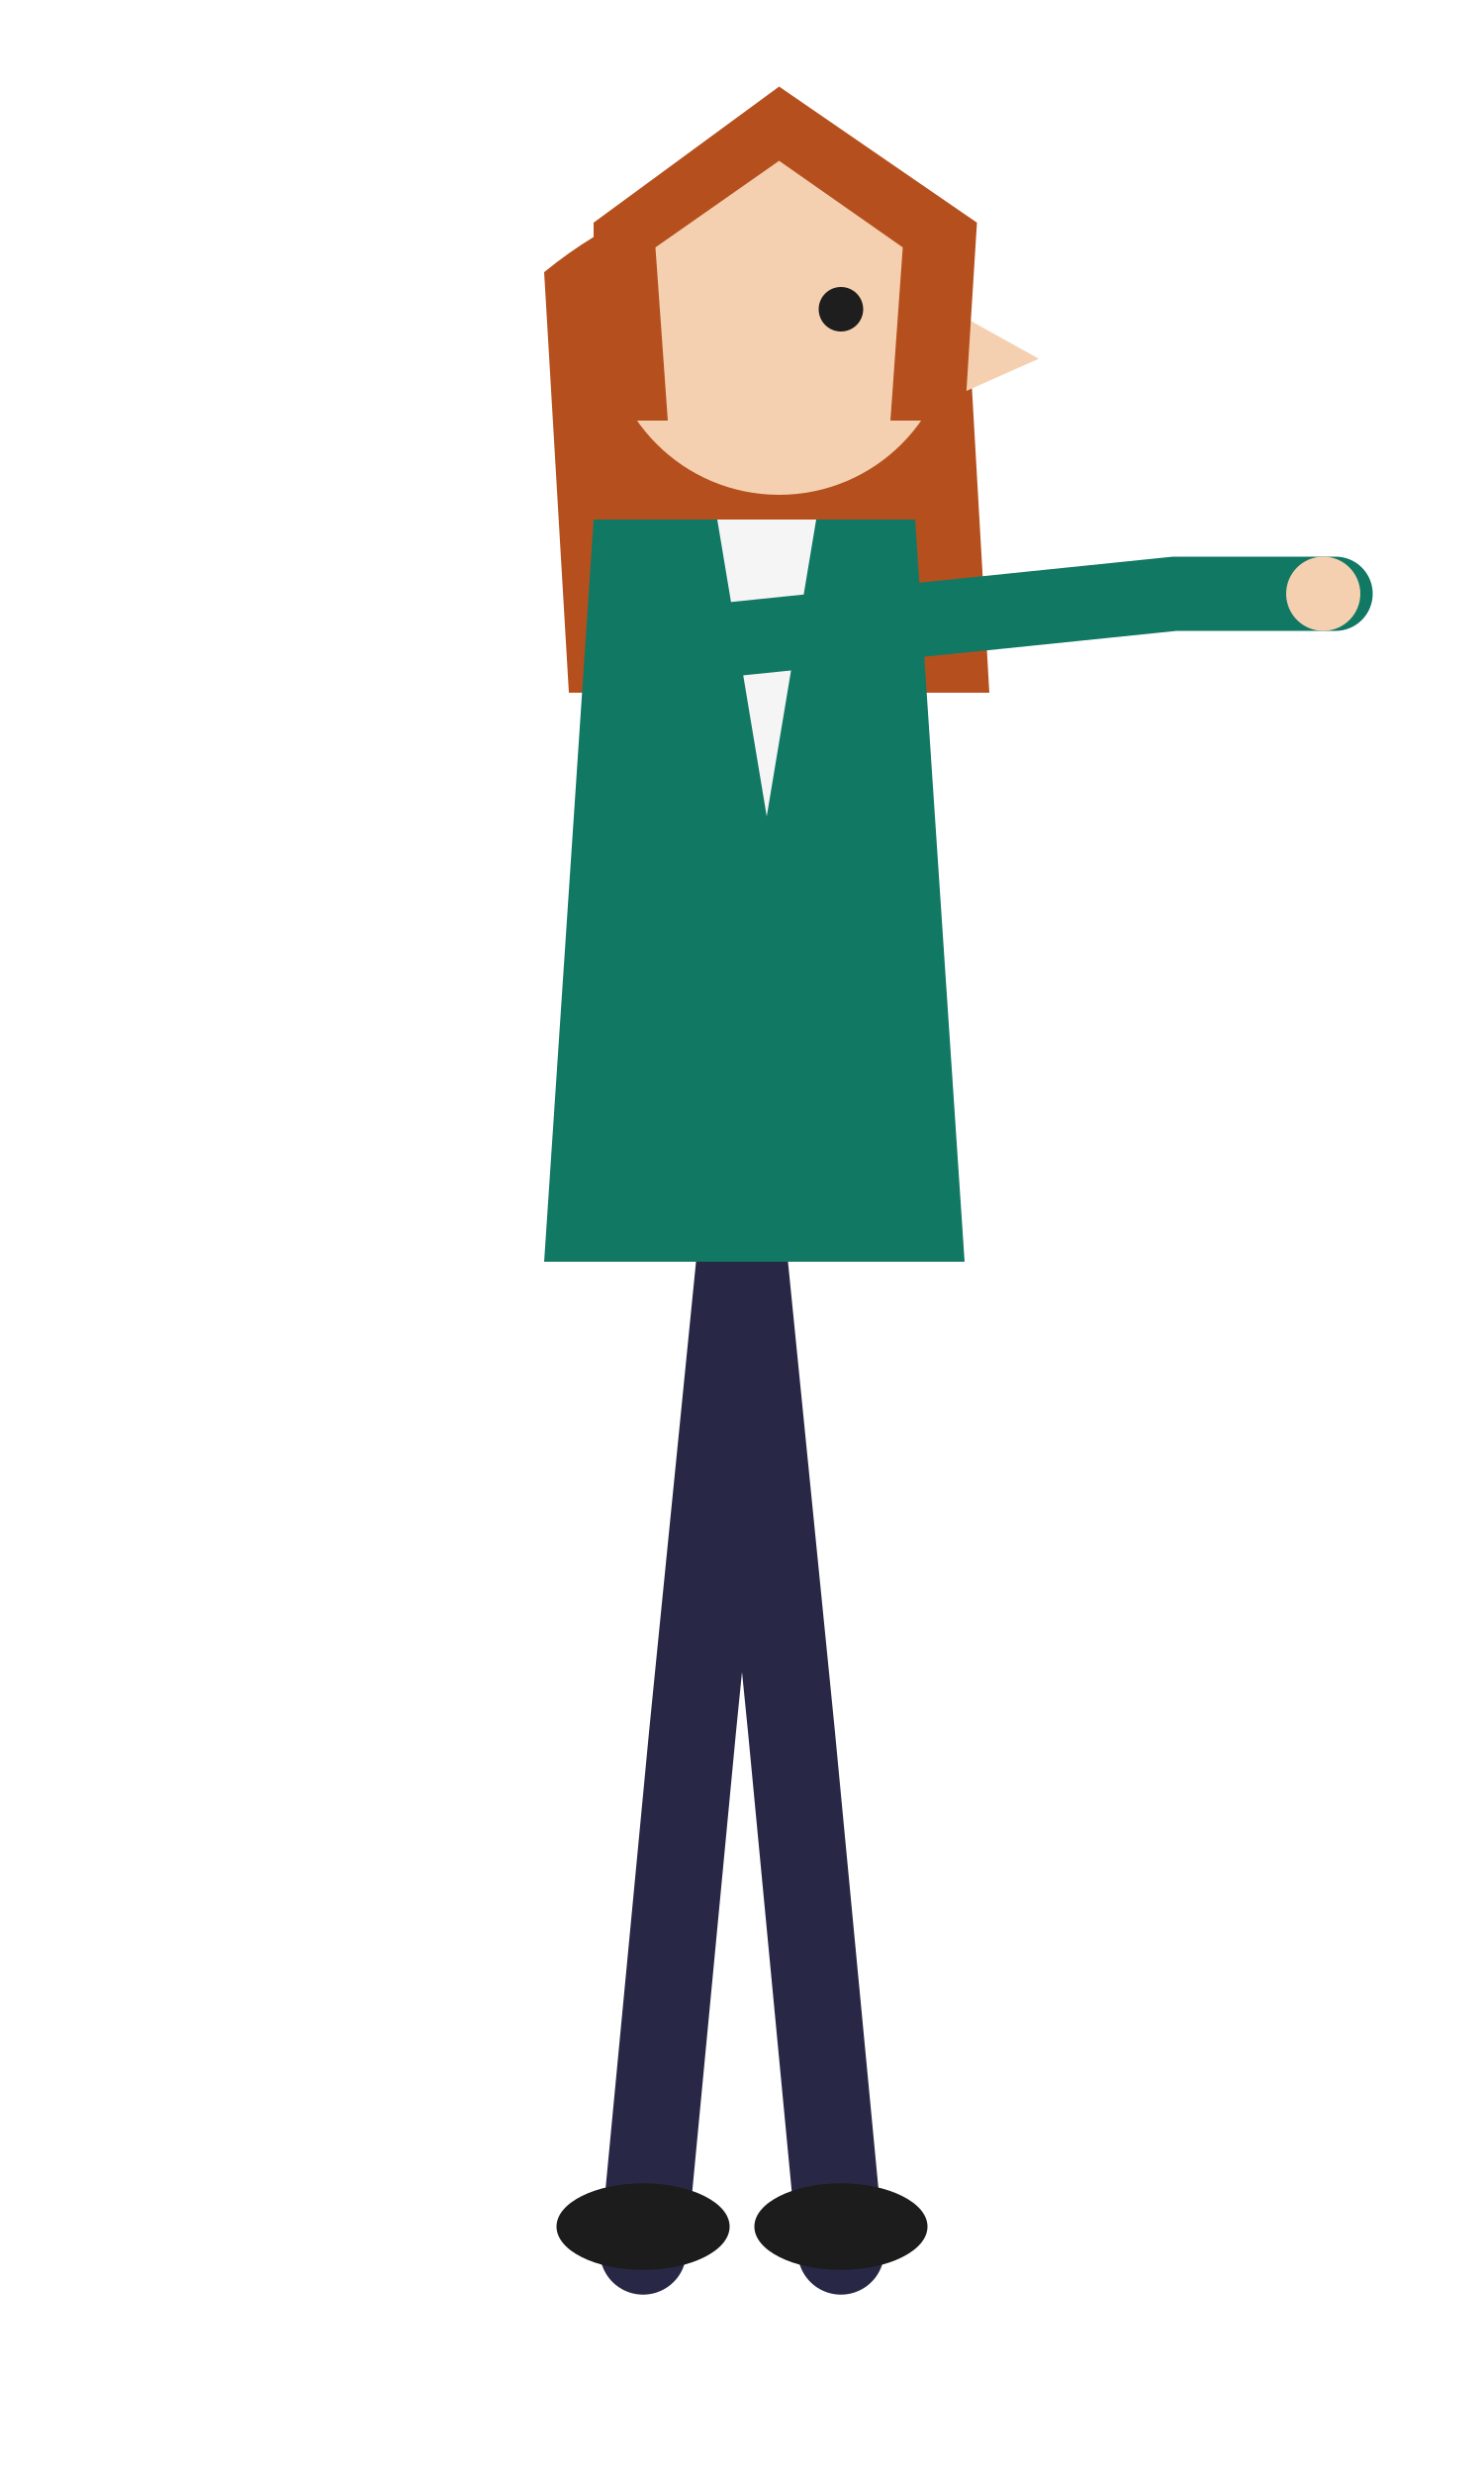
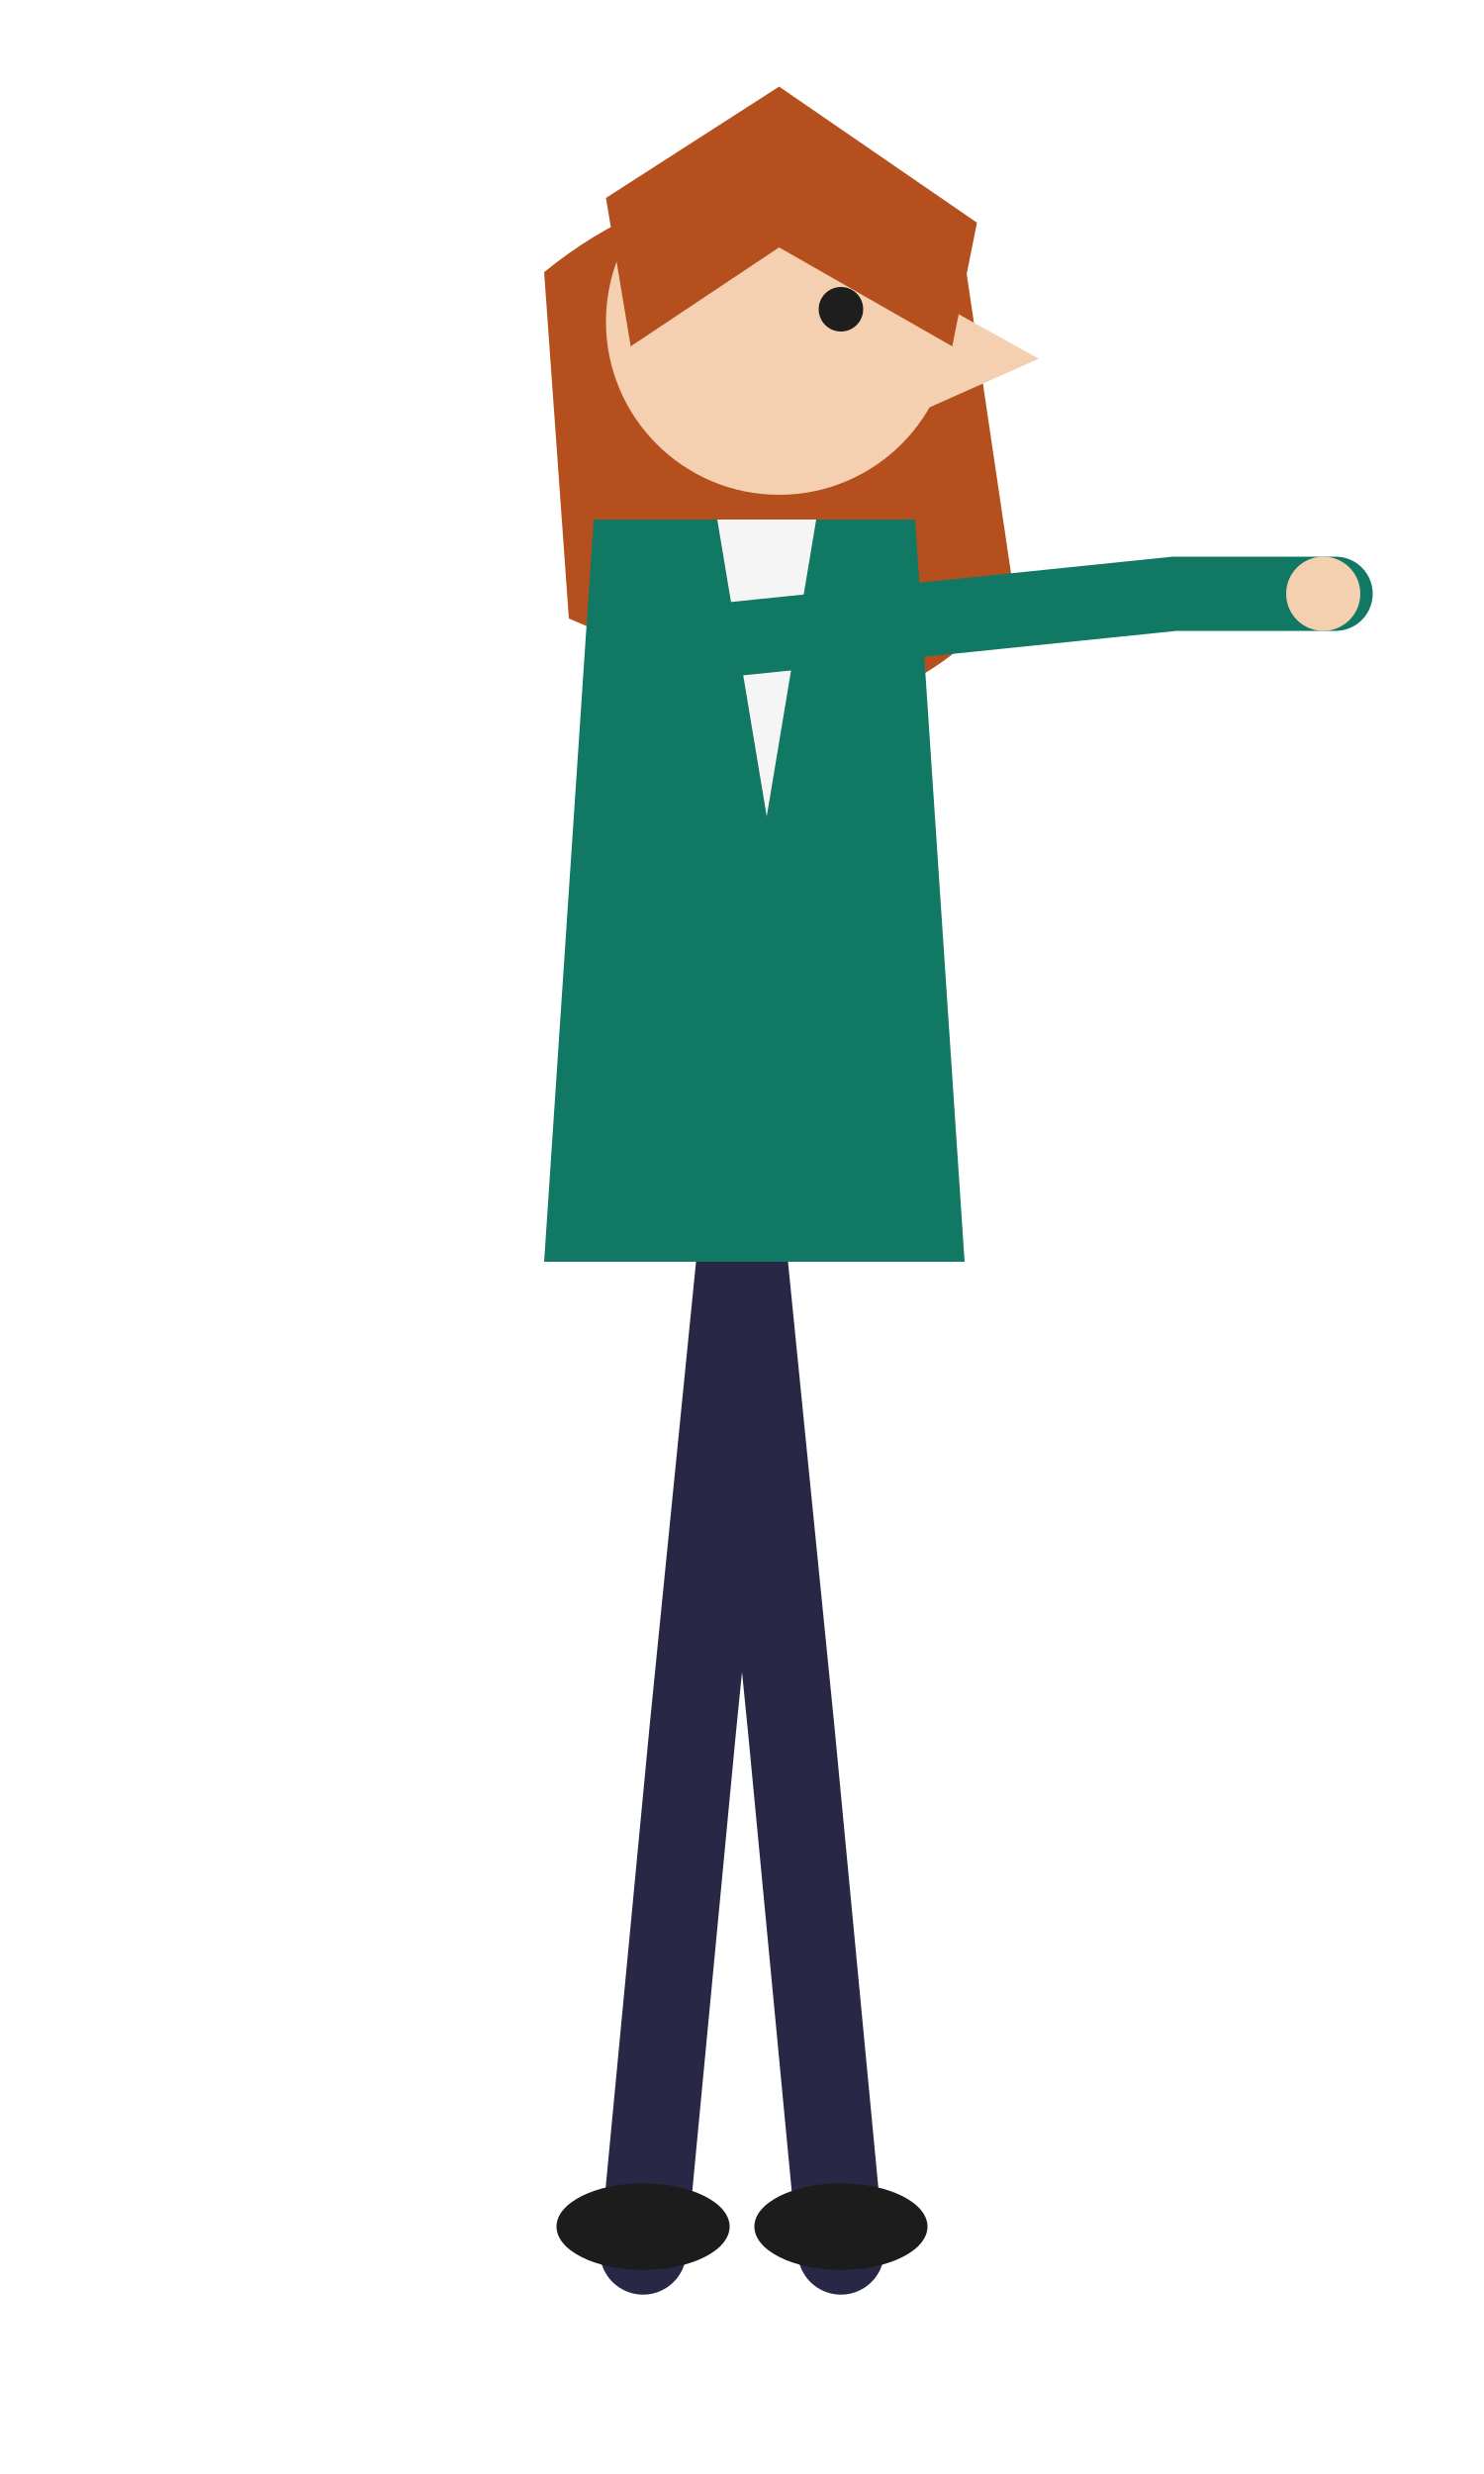
<svg xmlns="http://www.w3.org/2000/svg" viewBox="0 0 120 200" width="120" height="200">
-   <path d="M44 22 Q60 9 78 21 L80 56 L46 56 Z" fill="#b5501e" />
+   <path d="M44 22 Q60 9 78 21 L82 48 Q72 60 60 56 L46 50 Z" fill="#b5501e" />
  <g stroke="#282846" stroke-width="7" stroke-linecap="round" fill="none" stroke-linejoin="round">
    <path d="M60 100 L64 140 L68 182 M60 100 L56 140 L52 182" />
  </g>
  <ellipse cx="68" cy="180" rx="7" ry="3.5" fill="#1c1c1c" />
  <ellipse cx="52" cy="180" rx="7" ry="3.5" fill="#1c1c1c" />
  <path d="M48 42 L74 42 L78 102 L44 102 Z" fill="#117864" />
  <path d="M58 42 L66 42 L62 66 Z" fill="#f5f5f5" />
  <g stroke="#117864" stroke-width="6" stroke-linecap="round" fill="none">
    <path d="M56 52 L95 48 M95 48 L108 48" />
  </g>
  <circle cx="107" cy="48" r="3" fill="#f5d0b0" />
  <circle cx="63" cy="26" r="14" fill="#f5d0b0" />
  <path d="M75 24 L84 29 L75 33 Z" fill="#f5d0b0" />
-   <path d="M48 18 L63 7 L79 18 L78 34 L72 34 L73 20 L63 13 L53 20 L54 34 L48 34 Z" fill="#b5501e" />
+   <path d="M49 16 L63 7 L79 18 L77 28 L63 20 L51 28 Z" fill="#b5501e" />
  <circle cx="68" cy="25" r="1.8" fill="#1e1e1e" />
</svg>
